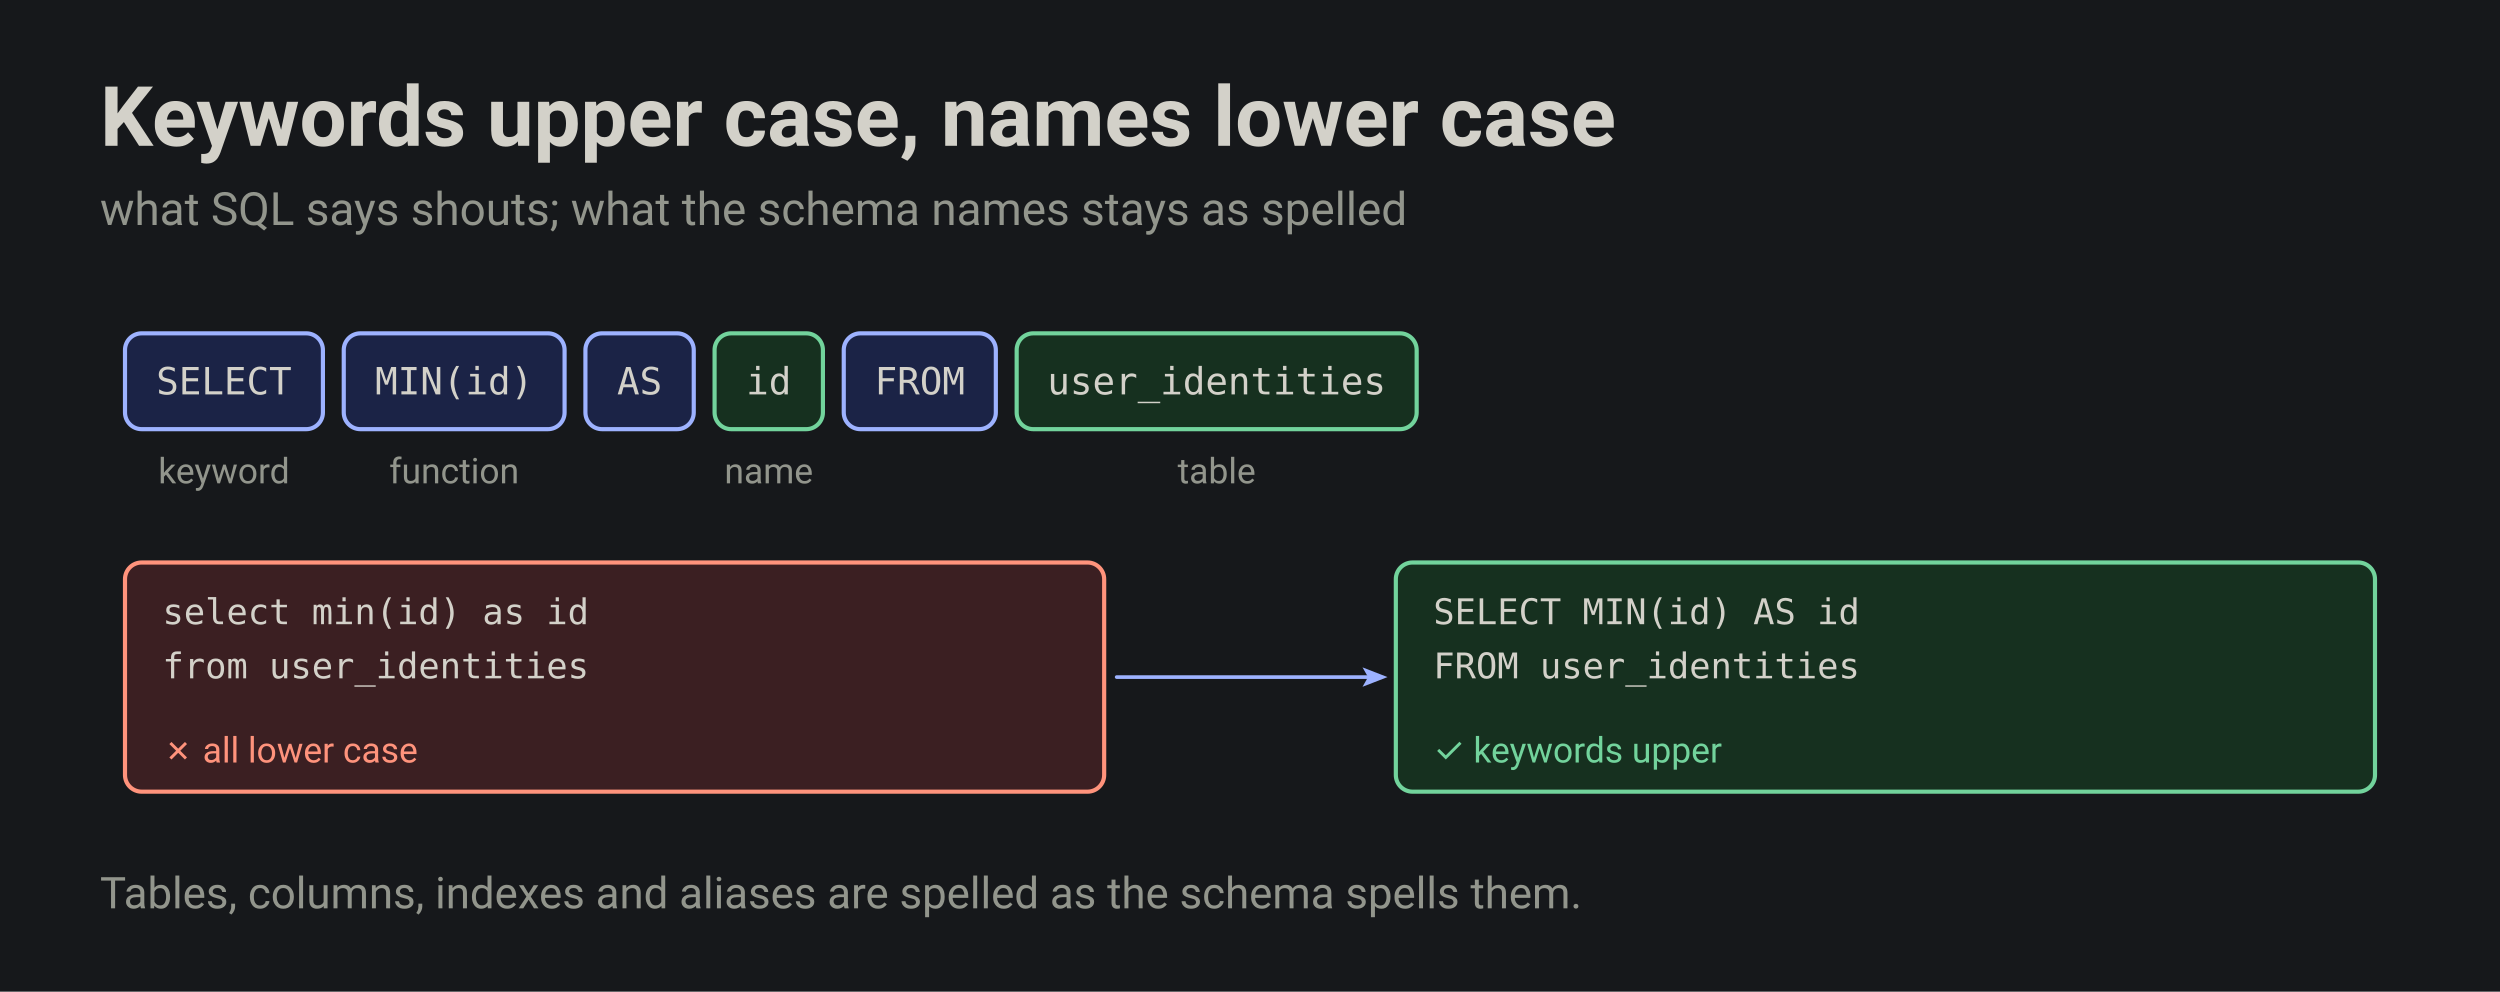
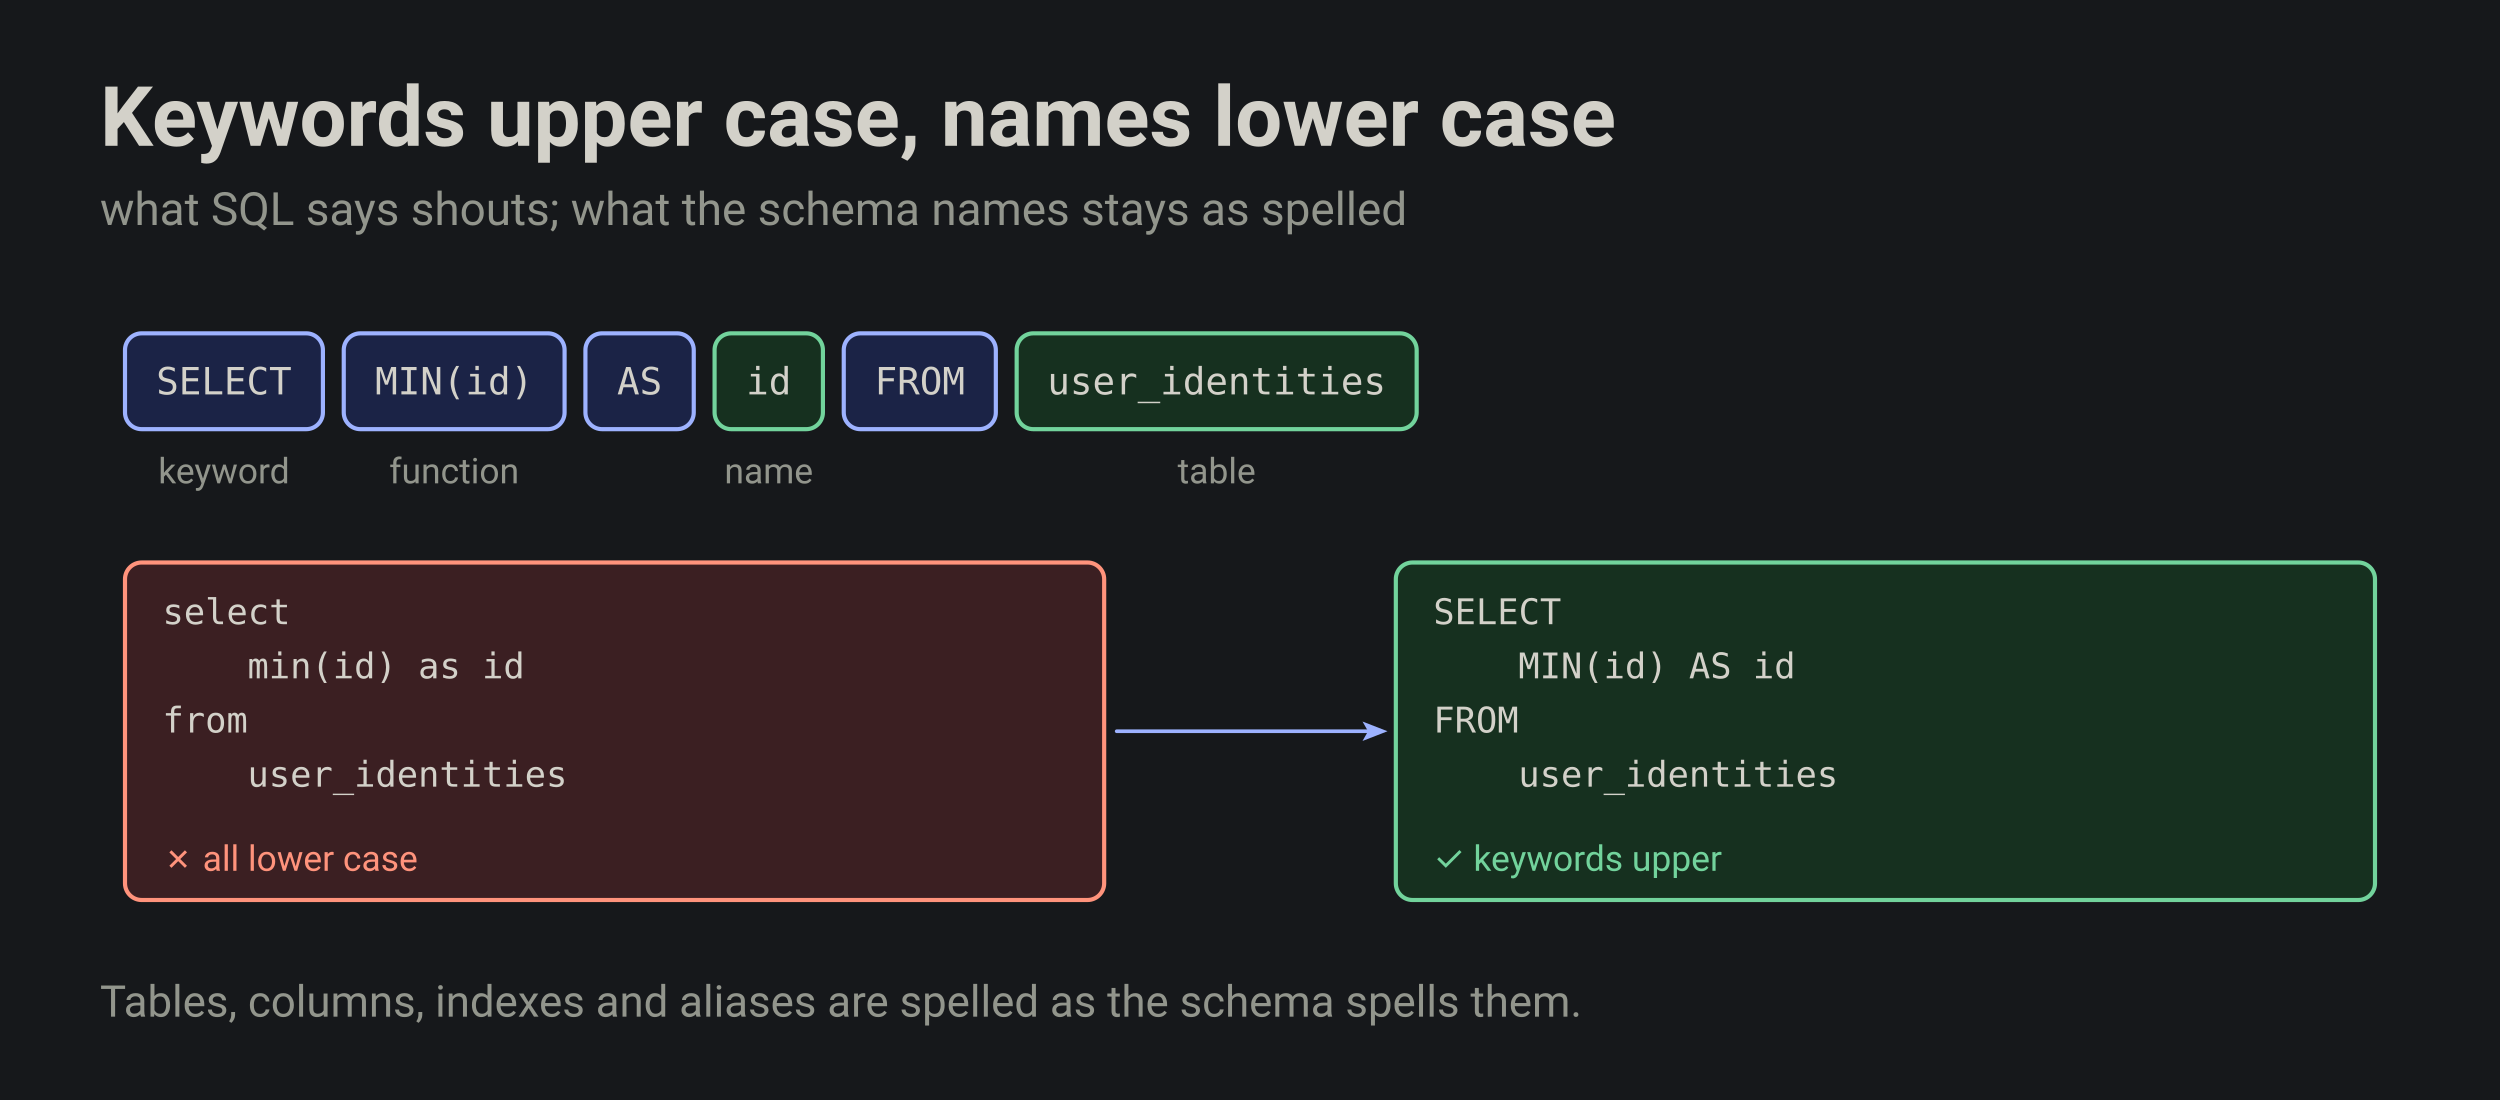
- <svg xmlns="http://www.w3.org/2000/svg" width="1200" height="476" viewBox="0 0 1200 476" font-family="system-ui, -apple-system, 'Segoe UI', Roboto, sans-serif">
-   <rect width="1200" height="476" fill="#16181b" />
+ <svg xmlns="http://www.w3.org/2000/svg" width="1200" height="528" viewBox="0 0 1200 528" font-family="system-ui, -apple-system, 'Segoe UI', Roboto, sans-serif">
+   <rect width="1200" height="528" fill="#16181b" />
  <defs>
    <marker id="arrow" viewBox="0 0 12 12" refX="8" refY="6" markerUnits="userSpaceOnUse" markerWidth="16" markerHeight="16" orient="auto-start-reverse">
      <path d="M2 2.5 L11 6 L2 9.5 L4 6 z" fill="#9db2ff" stroke-linejoin="round" />
    </marker>
  </defs>
  <text x="48" y="70" fill="#d3d1c9" font-size="40" font-weight="700">Keywords upper case, names lower case</text>
  <text x="48" y="108" fill="#92958c" font-size="22">what SQL says shouts; what the schema names stays as spelled</text>
  <rect x="60" y="160" width="95" height="46" rx="8" fill="#1b2346" stroke="#9db2ff" stroke-width="2" />
  <text x="107.5" y="189.3" fill="#d3d1c9" font-size="18" font-family="ui-monospace, 'JetBrains Mono', Menlo, monospace" text-anchor="middle">SELECT</text>
  <text x="107.5" y="232" fill="#92958c" font-size="17" text-anchor="middle">keyword</text>
  <rect x="165" y="160" width="106" height="46" rx="8" fill="#1b2346" stroke="#9db2ff" stroke-width="2" />
  <text x="218.0" y="189.3" fill="#d3d1c9" font-size="18" font-family="ui-monospace, 'JetBrains Mono', Menlo, monospace" text-anchor="middle">MIN(id)</text>
  <text x="218.0" y="232" fill="#92958c" font-size="17" text-anchor="middle">function</text>
  <rect x="281" y="160" width="52" height="46" rx="8" fill="#1b2346" stroke="#9db2ff" stroke-width="2" />
  <text x="307.0" y="189.3" fill="#d3d1c9" font-size="18" font-family="ui-monospace, 'JetBrains Mono', Menlo, monospace" text-anchor="middle">AS</text>
  <rect x="343" y="160" width="52" height="46" rx="8" fill="#16301f" stroke="#72d39c" stroke-width="2" />
  <text x="369.0" y="189.3" fill="#d3d1c9" font-size="18" font-family="ui-monospace, 'JetBrains Mono', Menlo, monospace" text-anchor="middle">id</text>
  <text x="369.0" y="232" fill="#92958c" font-size="17" text-anchor="middle">name</text>
  <rect x="405" y="160" width="73" height="46" rx="8" fill="#1b2346" stroke="#9db2ff" stroke-width="2" />
  <text x="441.5" y="189.3" fill="#d3d1c9" font-size="18" font-family="ui-monospace, 'JetBrains Mono', Menlo, monospace" text-anchor="middle">FROM</text>
  <rect x="488" y="160" width="192" height="46" rx="8" fill="#16301f" stroke="#72d39c" stroke-width="2" />
  <text x="584.0" y="189.3" fill="#d3d1c9" font-size="18" font-family="ui-monospace, 'JetBrains Mono', Menlo, monospace" text-anchor="middle">user_identities</text>
  <text x="584.0" y="232" fill="#92958c" font-size="17" text-anchor="middle">table</text>
-   <rect x="60" y="270" width="470" height="110" rx="8" fill="#3b1f22" stroke="#ff937c" stroke-width="2" />
-   <text x="78.0" y="299.6" fill="#d3d1c9" font-size="17" font-family="ui-monospace, 'JetBrains Mono', Menlo, monospace">select min(id) as id</text>
-   <text x="78.0" y="325.6" fill="#d3d1c9" font-size="17" font-family="ui-monospace, 'JetBrains Mono', Menlo, monospace">from user_identities</text>
-   <text x="78" y="366" fill="#ff937c" font-size="17">✗ all lower case</text>
-   <rect x="670" y="270" width="470" height="110" rx="8" fill="#16301f" stroke="#72d39c" stroke-width="2" />
-   <text x="688.0" y="299.6" fill="#d3d1c9" font-size="17" font-family="ui-monospace, 'JetBrains Mono', Menlo, monospace">SELECT MIN(id) AS id</text>
-   <text x="688.0" y="325.6" fill="#d3d1c9" font-size="17" font-family="ui-monospace, 'JetBrains Mono', Menlo, monospace">FROM user_identities</text>
-   <text x="688" y="366" fill="#72d39c" font-size="17">✓ keywords upper</text>
-   <line x1="536" y1="325.0" x2="662" y2="325" stroke="#9db2ff" stroke-width="1.75" stroke-linecap="round" marker-end="url(#arrow)" />
-   <text x="48" y="436" fill="#92958c" font-size="21">Tables, columns, indexes and aliases are spelled as the schema spells them.</text>
+   <rect x="60" y="270" width="470" height="162" rx="8" fill="#3b1f22" stroke="#ff937c" stroke-width="2" />
+   <text x="78.0" y="299.6" fill="#d3d1c9" font-size="17" font-family="ui-monospace, 'JetBrains Mono', Menlo, monospace">select</text>
+   <text x="118.8" y="325.6" fill="#d3d1c9" font-size="17" font-family="ui-monospace, 'JetBrains Mono', Menlo, monospace">min(id) as id</text>
+   <text x="78.0" y="351.6" fill="#d3d1c9" font-size="17" font-family="ui-monospace, 'JetBrains Mono', Menlo, monospace">from</text>
+   <text x="118.8" y="377.6" fill="#d3d1c9" font-size="17" font-family="ui-monospace, 'JetBrains Mono', Menlo, monospace">user_identities</text>
+   <text x="78" y="418" fill="#ff937c" font-size="17">✗ all lower case</text>
+   <rect x="670" y="270" width="470" height="162" rx="8" fill="#16301f" stroke="#72d39c" stroke-width="2" />
+   <text x="688.0" y="299.6" fill="#d3d1c9" font-size="17" font-family="ui-monospace, 'JetBrains Mono', Menlo, monospace">SELECT</text>
+   <text x="728.8" y="325.6" fill="#d3d1c9" font-size="17" font-family="ui-monospace, 'JetBrains Mono', Menlo, monospace">MIN(id) AS id</text>
+   <text x="688.0" y="351.6" fill="#d3d1c9" font-size="17" font-family="ui-monospace, 'JetBrains Mono', Menlo, monospace">FROM</text>
+   <text x="728.8" y="377.6" fill="#d3d1c9" font-size="17" font-family="ui-monospace, 'JetBrains Mono', Menlo, monospace">user_identities</text>
+   <text x="688" y="418" fill="#72d39c" font-size="17">✓ keywords upper</text>
+   <line x1="536" y1="351.0" x2="662" y2="351" stroke="#9db2ff" stroke-width="1.75" stroke-linecap="round" marker-end="url(#arrow)" />
+   <text x="48" y="488" fill="#92958c" font-size="21">Tables, columns, indexes and aliases are spelled as the schema spells them.</text>
</svg>
